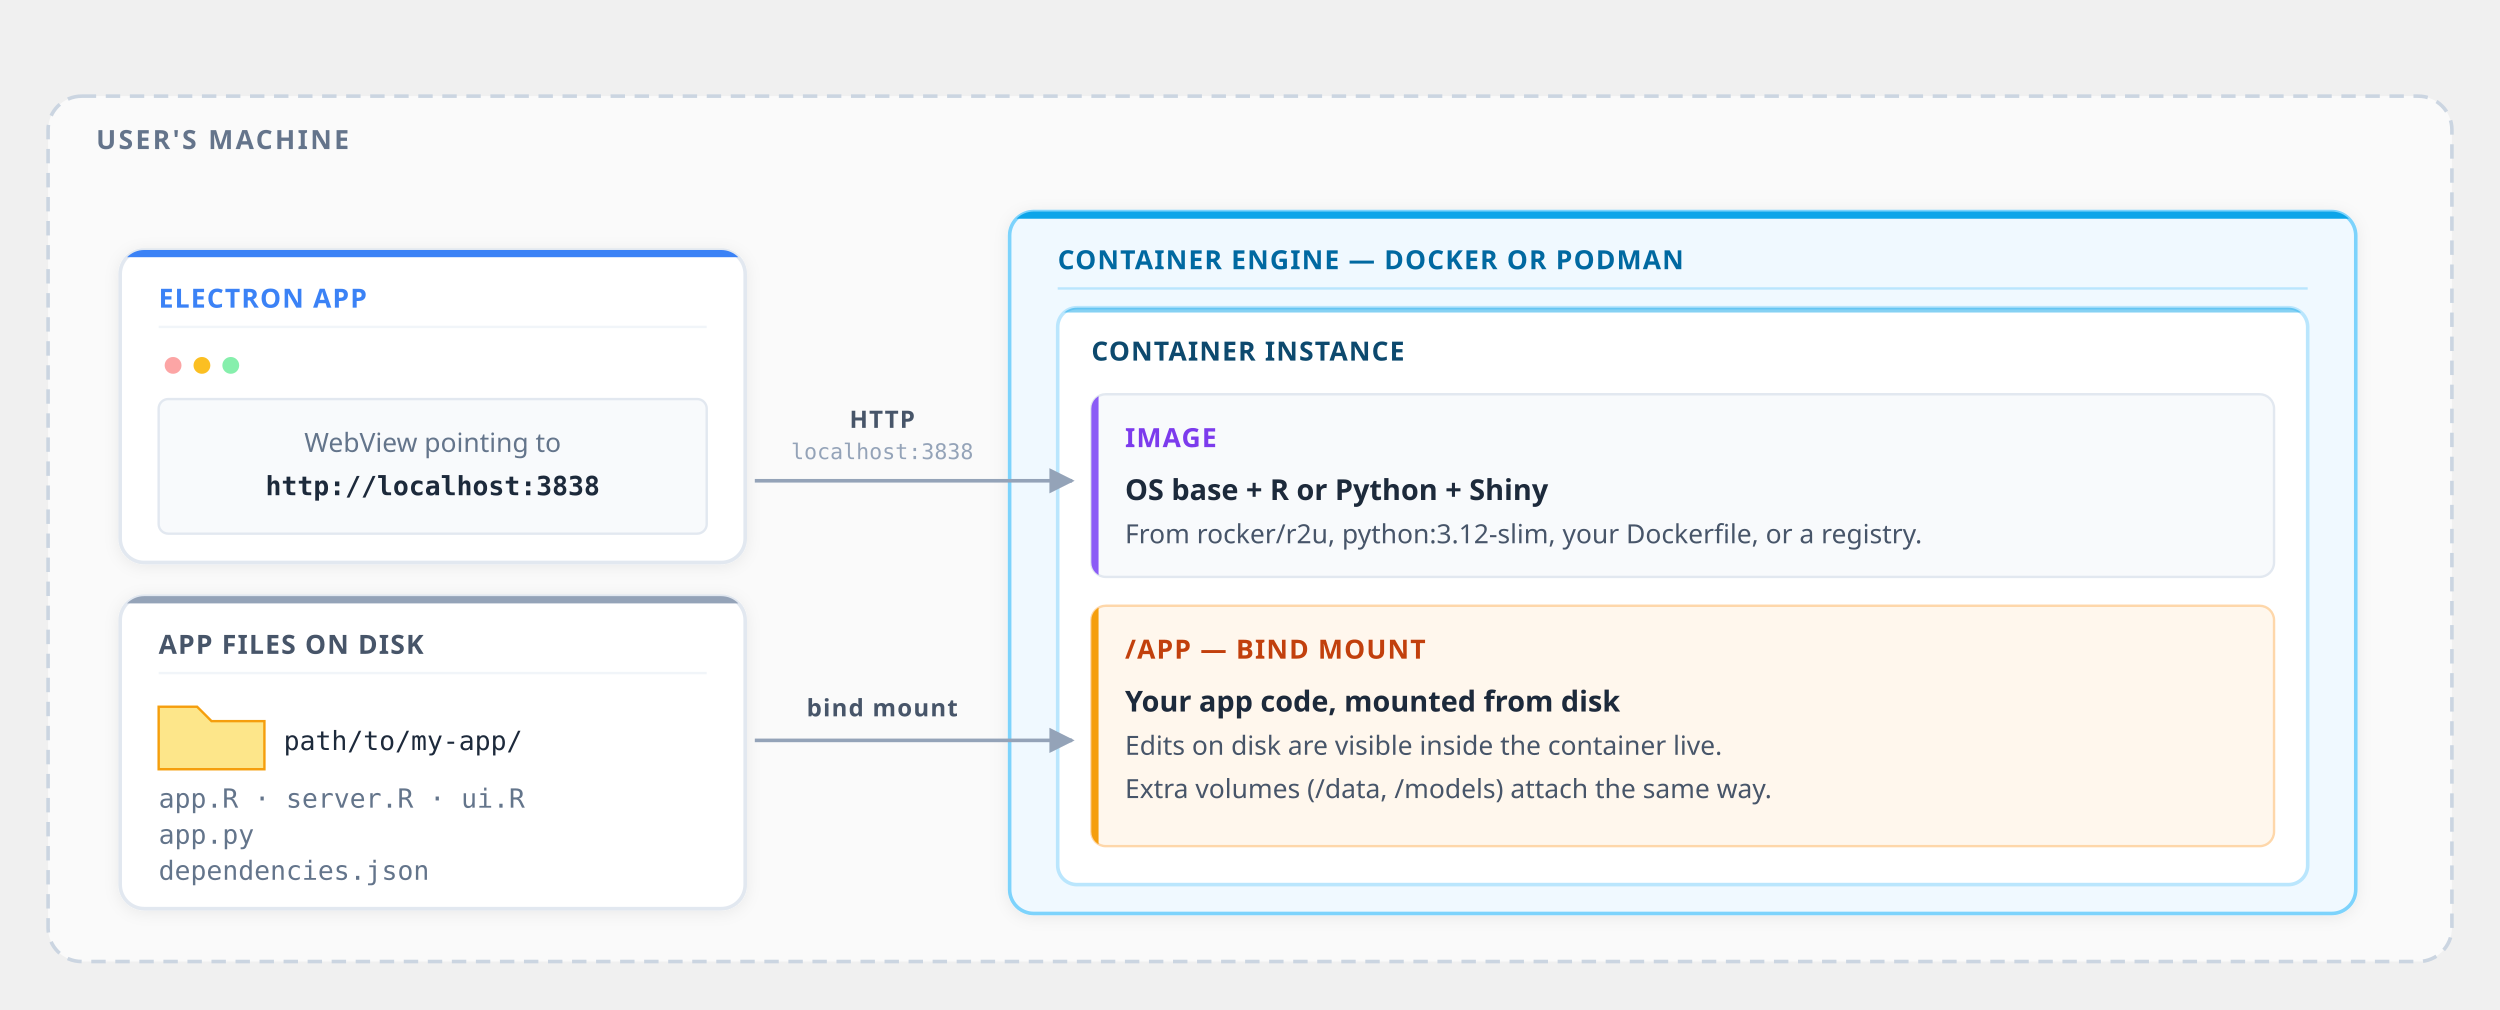
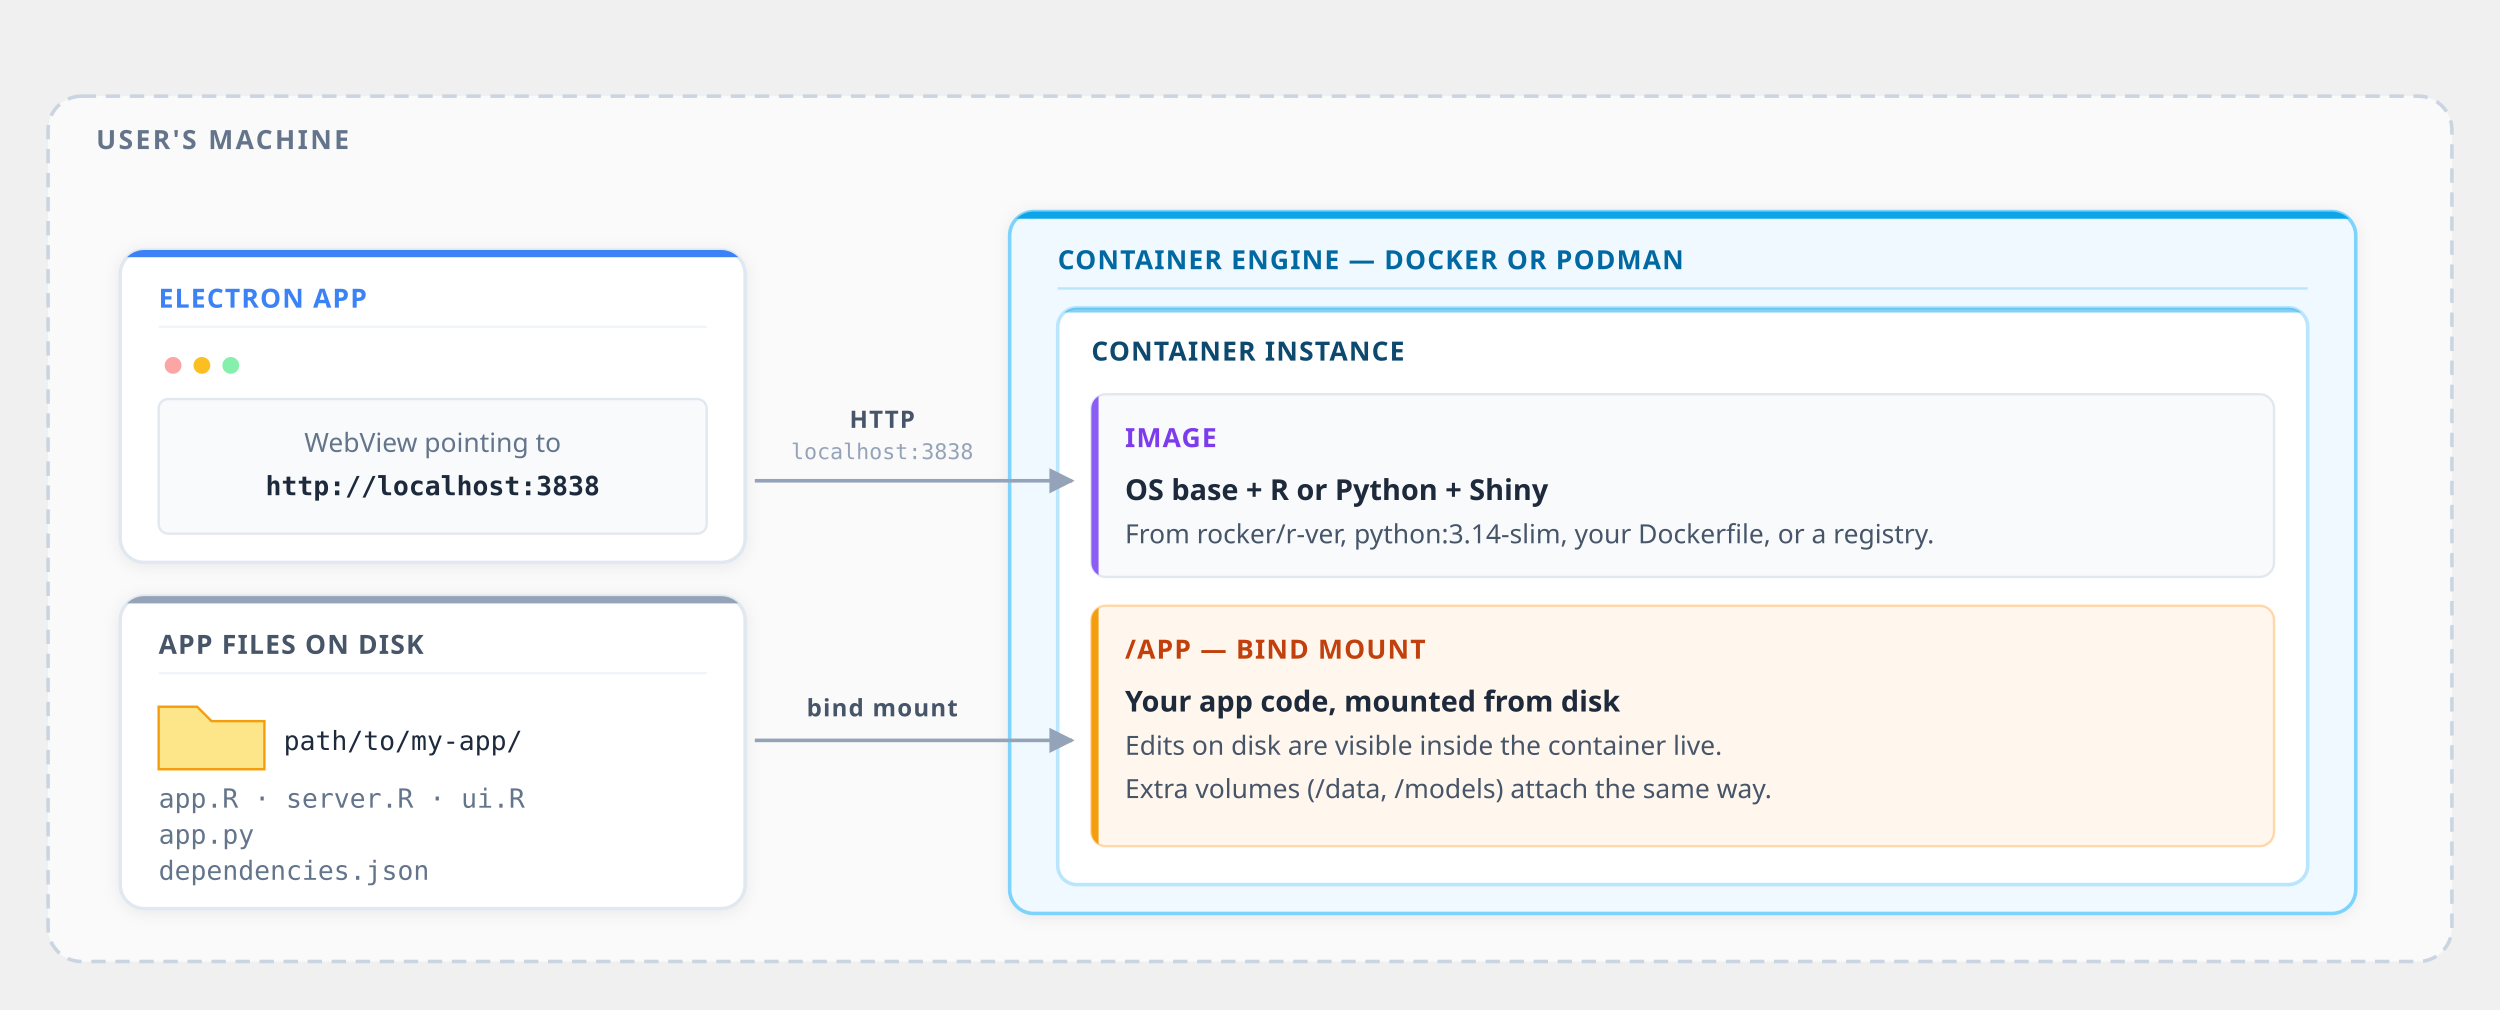
<svg xmlns="http://www.w3.org/2000/svg" viewBox="0 0 1040 420" font-family="'Segoe UI', system-ui, -apple-system, sans-serif" role="img" aria-label="Anatomy of a containerized shinyelectron app on the user's machine. The Electron app communicates over HTTP at localhost:3838 with a Shiny server running inside a container managed by Docker or Podman, and the user's app files on disk are bind-mounted into the container at /app.">
  <defs>
    <filter id="ca-shadow">
      <feDropShadow dx="0" dy="1" stdDeviation="3" flood-opacity="0.07" />
    </filter>
    <marker id="ca-arrow" viewBox="0 0 10 10" refX="9" refY="5" markerWidth="7" markerHeight="7" orient="auto">
      <path d="M0,0 L10,5 L0,10 z" fill="#94a3b8" />
    </marker>
    <clipPath id="ca-card-clip">
      <rect width="260" height="130" rx="10" />
    </clipPath>
    <clipPath id="ca-engine-clip">
      <rect width="560" height="292" rx="10" />
    </clipPath>
    <clipPath id="ca-instance-clip">
      <rect width="520" height="240" rx="8" />
    </clipPath>
    <clipPath id="ca-image-clip">
      <rect width="492" height="76" rx="6" />
    </clipPath>
    <clipPath id="ca-mount-clip">
      <rect width="492" height="100" rx="6" />
    </clipPath>
  </defs>
  <rect x="20" y="40" width="1000" height="360" rx="14" fill="#fafafa" stroke="#cbd5e1" stroke-width="1.5" stroke-dasharray="6,4" />
  <text x="40" y="62" font-size="11" font-weight="700" fill="#64748b" letter-spacing="1">USER'S MACHINE</text>
  <g transform="translate(50, 104)" filter="url(#ca-shadow)">
    <rect width="260" height="130" rx="10" fill="#fff" stroke="#e2e8f0" stroke-width="1.5" />
    <rect width="260" height="3" fill="#3b82f6" clip-path="url(#ca-card-clip)" />
    <text x="16" y="24" font-size="11" font-weight="700" fill="#3b82f6" letter-spacing="0.5">ELECTRON APP</text>
    <line x1="16" y1="32" x2="244" y2="32" stroke="#f1f5f9" stroke-width="1" />
    <circle cx="22" cy="48" r="3.5" fill="#fca5a5" />
    <circle cx="34" cy="48" r="3.5" fill="#fbbf24" />
    <circle cx="46" cy="48" r="3.5" fill="#86efac" />
    <rect x="16" y="62" width="228" height="56" rx="4" fill="#f8fafc" stroke="#e2e8f0" stroke-width="1" />
    <text x="130" y="84" text-anchor="middle" font-size="11" fill="#64748b">WebView pointing to</text>
    <text x="130" y="102" text-anchor="middle" font-size="11" font-weight="600" fill="#1e293b" font-family="'SF Mono', Menlo, Consolas, monospace">http://localhost:3838</text>
  </g>
  <g transform="translate(50, 248)" filter="url(#ca-shadow)">
    <rect width="260" height="130" rx="10" fill="#fff" stroke="#e2e8f0" stroke-width="1.5" />
    <rect width="260" height="3" fill="#94a3b8" clip-path="url(#ca-card-clip)" />
    <text x="16" y="24" font-size="11" font-weight="700" fill="#475569" letter-spacing="0.5">APP FILES ON DISK</text>
    <line x1="16" y1="32" x2="244" y2="32" stroke="#f1f5f9" stroke-width="1" />
    <path d="M 16 46 L 32 46 L 38 52 L 60 52 L 60 72 L 16 72 Z" fill="#fde68a" stroke="#f59e0b" stroke-width="1" />
    <text x="68" y="64" font-size="11" font-family="'SF Mono', Menlo, Consolas, monospace" fill="#1e293b">path/to/my-app/</text>
    <text x="16" y="88" font-size="11" fill="#64748b" font-family="'SF Mono', Menlo, Consolas, monospace">app.R · server.R · ui.R</text>
    <text x="16" y="103" font-size="11" fill="#64748b" font-family="'SF Mono', Menlo, Consolas, monospace">app.py</text>
    <text x="16" y="118" font-size="11" fill="#64748b" font-family="'SF Mono', Menlo, Consolas, monospace">dependencies.json</text>
  </g>
  <g transform="translate(420, 88)" filter="url(#ca-shadow)">
    <rect width="560" height="292" rx="10" fill="#f0f9ff" stroke="#7dd3fc" stroke-width="1.5" />
    <rect width="560" height="3" fill="#0ea5e9" clip-path="url(#ca-engine-clip)" />
    <text x="20" y="24" font-size="11" font-weight="700" fill="#0369a1" letter-spacing="0.5">CONTAINER ENGINE — DOCKER OR PODMAN</text>
    <line x1="20" y1="32" x2="540" y2="32" stroke="#bae6fd" stroke-width="1" />
    <g transform="translate(20, 40)">
      <rect width="520" height="240" rx="8" fill="#fff" stroke="#bae6fd" stroke-width="1.5" />
      <rect width="520" height="2" fill="#0ea5e9" fill-opacity="0.5" clip-path="url(#ca-instance-clip)" />
      <text x="14" y="22" font-size="11" font-weight="700" fill="#0c4a6e" letter-spacing="0.5">CONTAINER INSTANCE</text>
      <g transform="translate(14, 36)">
        <rect width="492" height="76" rx="6" fill="#f8fafc" stroke="#e2e8f0" stroke-width="1" />
        <rect width="3" height="76" fill="#8b5cf6" clip-path="url(#ca-image-clip)" />
        <text x="14" y="22" font-size="11" font-weight="700" fill="#7c3aed" letter-spacing="0.5">IMAGE</text>
        <text x="14" y="44" font-size="12" font-weight="600" fill="#1e293b">OS base + R or Python + Shiny</text>
-         <text x="14" y="62" font-size="11" fill="#475569">From rocker/r2u, python:3.12-slim, your Dockerfile, or a registry.</text>
+         <text x="14" y="62" font-size="11" fill="#475569">From rocker/r-ver, python:3.14-slim, your Dockerfile, or a registry.</text>
      </g>
      <g transform="translate(14, 124)">
        <rect width="492" height="100" rx="6" fill="#fff7ed" stroke="#fed7aa" stroke-width="1" />
        <rect width="3" height="100" fill="#f59e0b" clip-path="url(#ca-mount-clip)" />
        <text x="14" y="22" font-size="11" font-weight="700" fill="#c2410c" letter-spacing="0.5">/APP — BIND MOUNT</text>
        <text x="14" y="44" font-size="12" font-weight="600" fill="#1e293b">Your app code, mounted from disk</text>
        <text x="14" y="62" font-size="11" fill="#475569">Edits on disk are visible inside the container live.</text>
        <text x="14" y="80" font-size="11" fill="#475569">Extra volumes (/data, /models) attach the same way.</text>
      </g>
    </g>
  </g>
  <g>
    <text x="367" y="178" text-anchor="middle" font-size="10" font-weight="700" fill="#475569" letter-spacing="0.5">HTTP</text>
    <text x="367" y="191" text-anchor="middle" font-size="9" fill="#94a3b8" font-family="'SF Mono', Menlo, Consolas, monospace">localhost:3838</text>
    <path d="M 314 200 L 446 200" stroke="#94a3b8" stroke-width="1.5" fill="none" marker-end="url(#ca-arrow)" />
  </g>
  <g>
    <text x="367" y="298" text-anchor="middle" font-size="10" font-weight="700" fill="#475569" letter-spacing="0.5">bind mount</text>
    <path d="M 314 308 L 446 308" stroke="#94a3b8" stroke-width="1.5" fill="none" marker-end="url(#ca-arrow)" />
  </g>
</svg>
